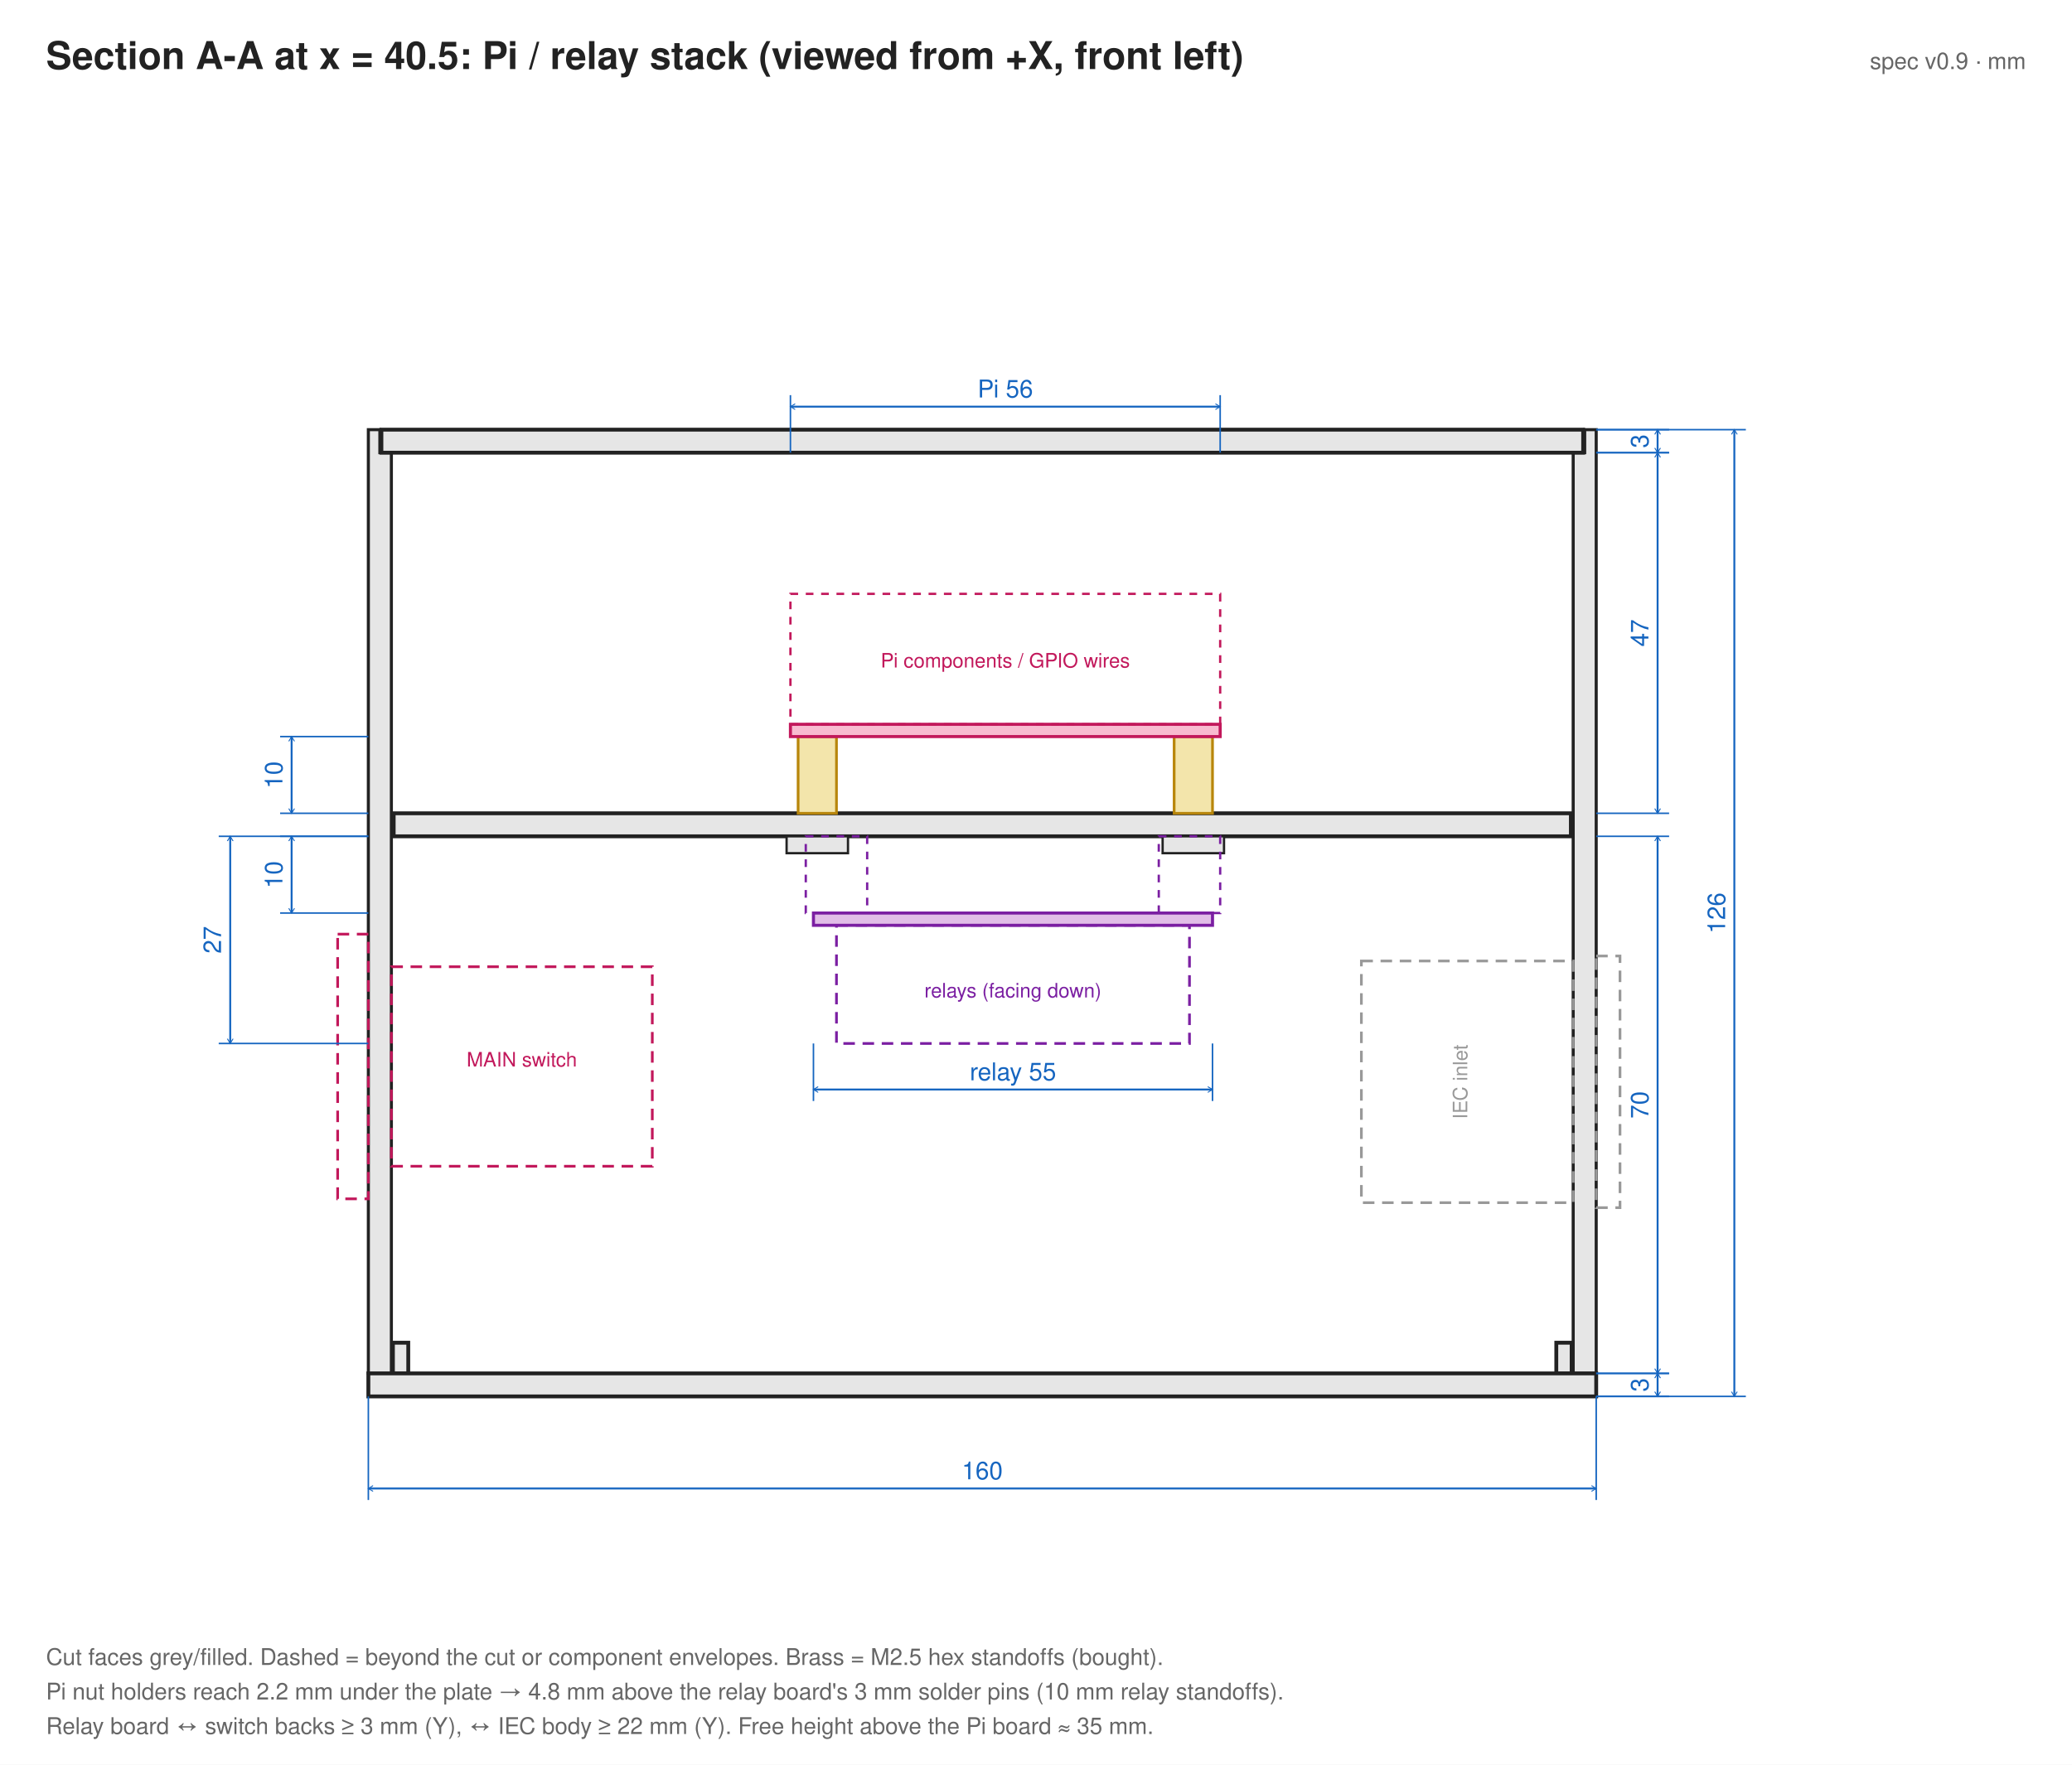
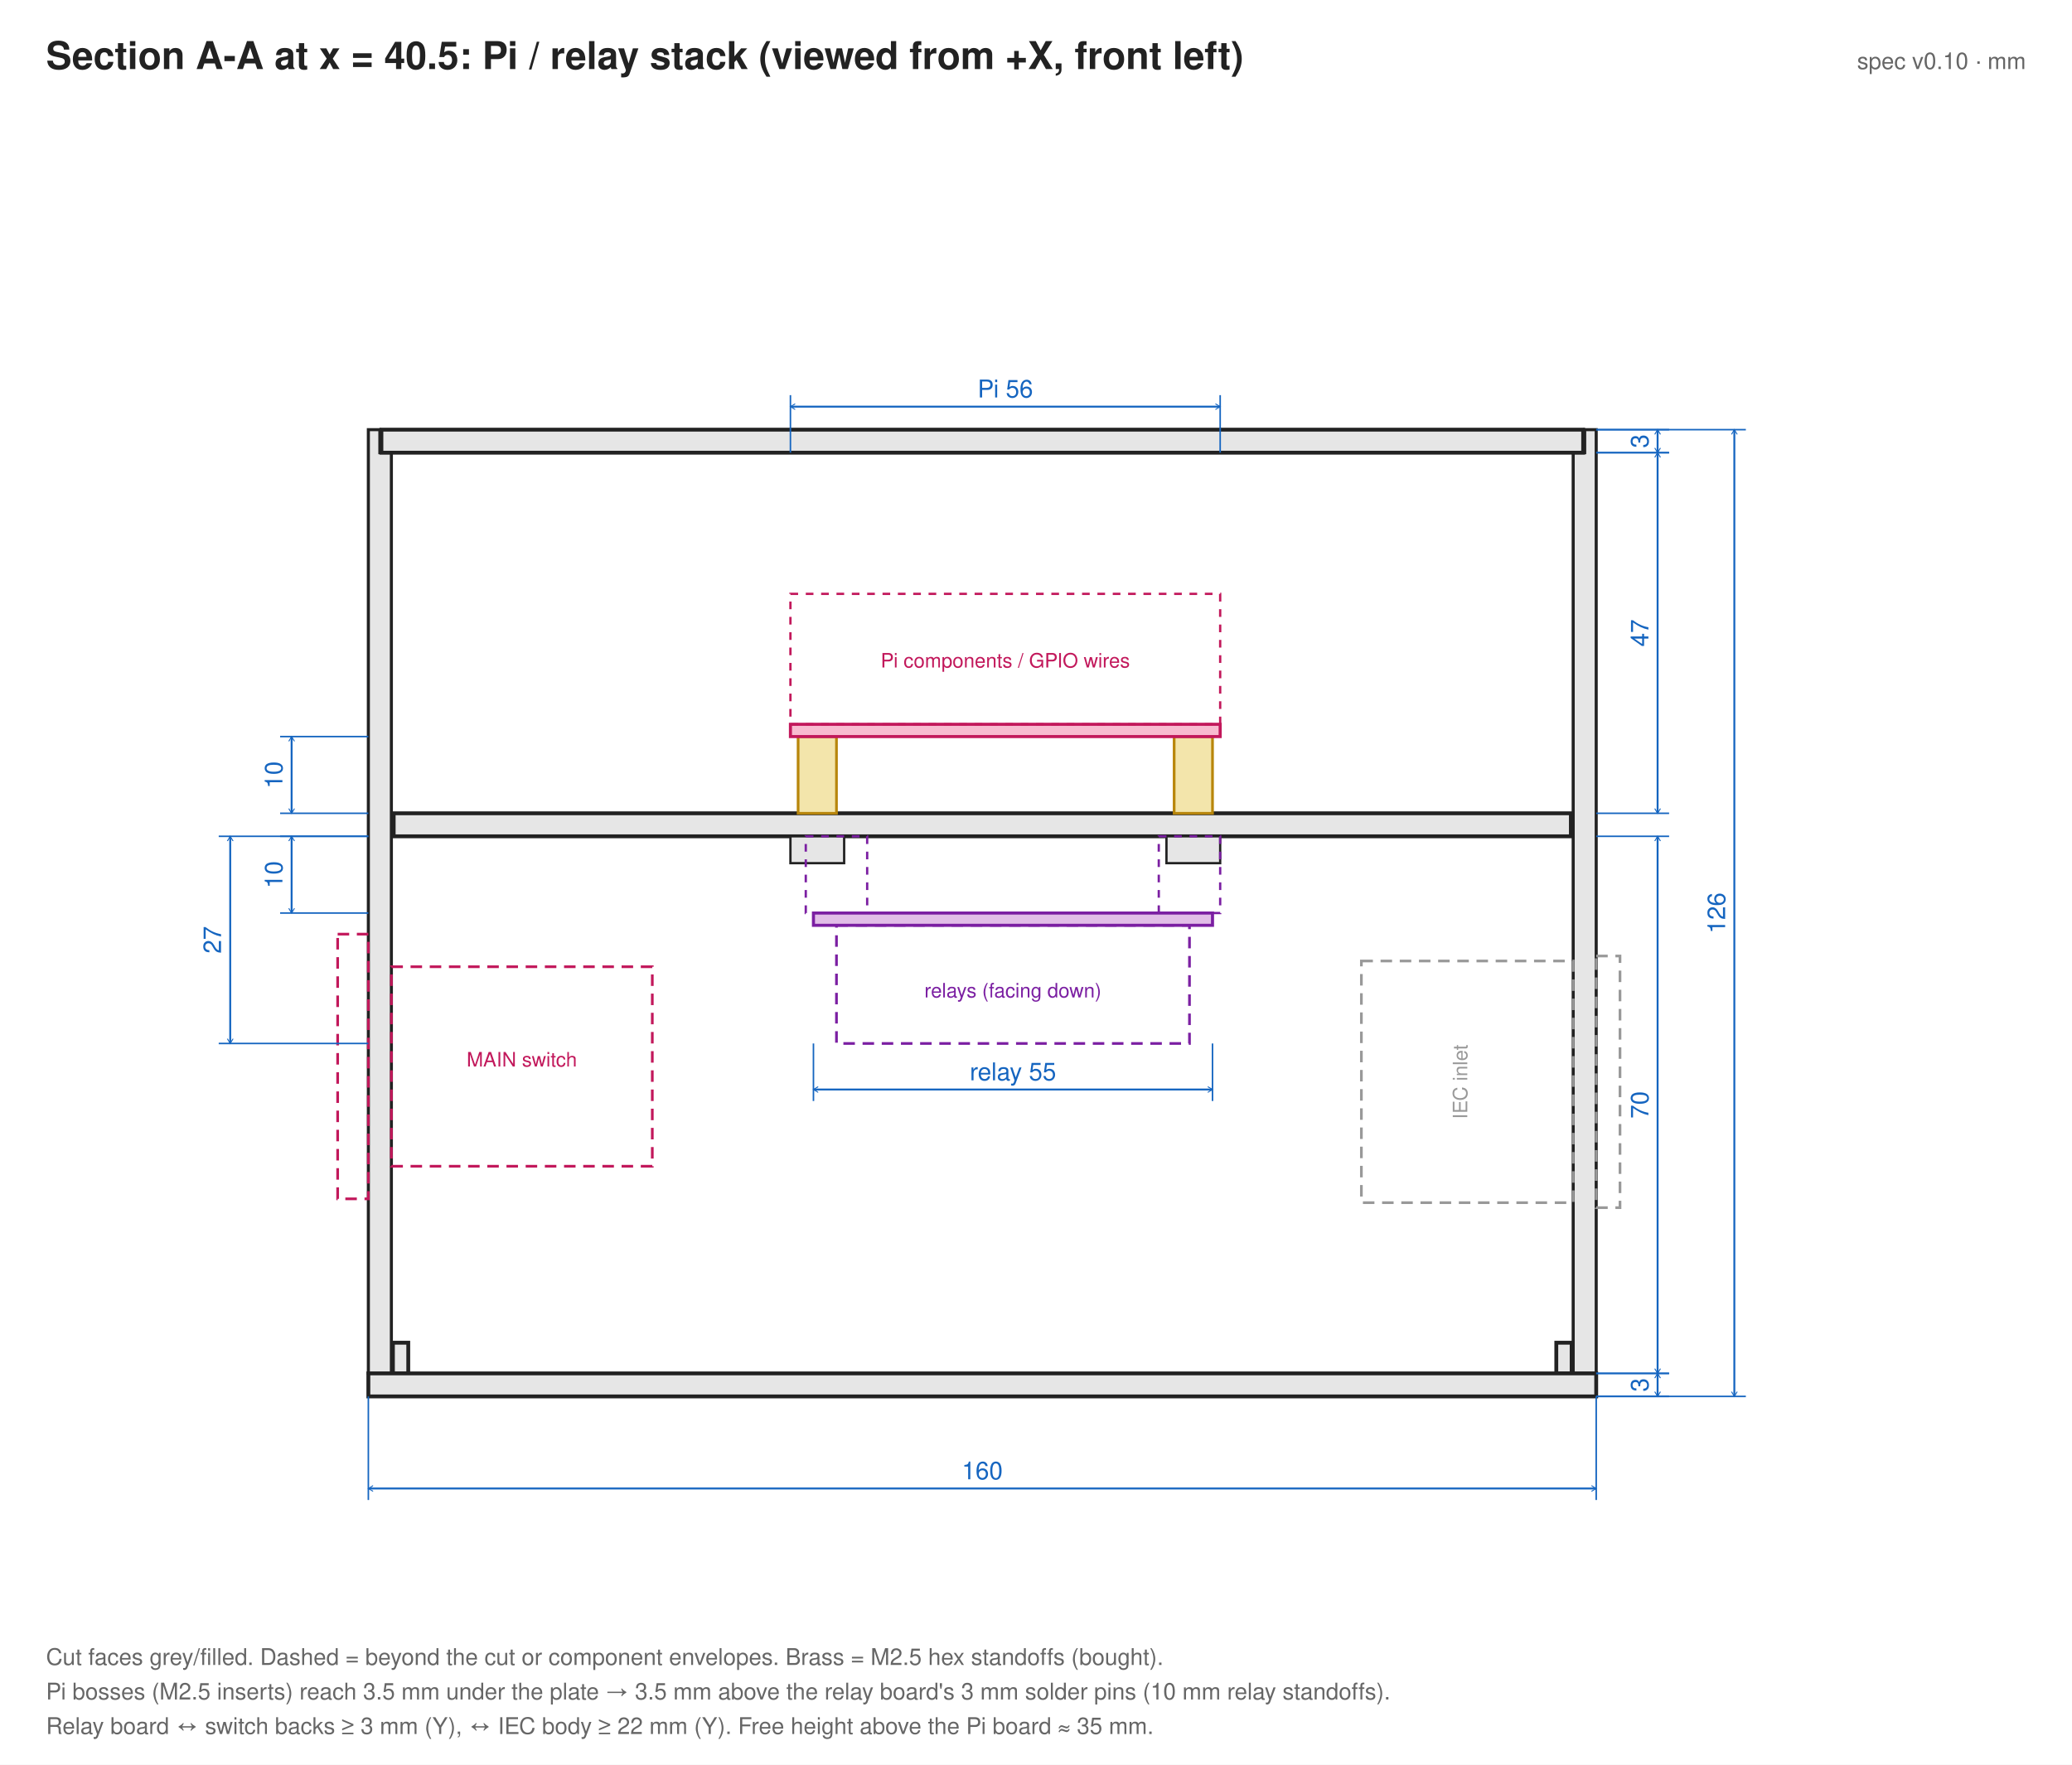
<svg xmlns="http://www.w3.org/2000/svg" width="810" height="690" viewBox="0 0 270.00 230.00">
  <defs>
    <marker id="a" viewBox="0 0 10 10" refX="5" refY="5" markerWidth="5" markerHeight="5" orient="auto-start-reverse">
      <path d="M0,2 L5,5 L0,8" fill="none" stroke="#1565c0" />
    </marker>
  </defs>
  <rect width="100%" height="100%" fill="#fff" />
  <text x="6" y="9" font-size="5" font-weight="bold" font-family="Helvetica, Arial, sans-serif" fill="#222">Section A-A at x = 40.5: Pi / relay stack (viewed from +X, front left)</text>
-   <text x="264.00" y="9" font-size="3" text-anchor="end" fill="#666" font-family="Helvetica, Arial, sans-serif">spec v0.9 · mm</text>
+   <text x="264.00" y="9" font-size="3" text-anchor="end" fill="#666" font-family="Helvetica, Arial, sans-serif">spec v0.10 · mm</text>
  <polygon points="48.00,179.00 51.00,179.00 51.00,59.00 49.50,59.00 49.50,56.00 48.00,56.00" fill="#e6e6e6" stroke="#222" stroke-width="0.4" />
  <rect x="51.20" y="175.00" width="2.00" height="4.00" rx="0" fill="#e6e6e6" stroke="#222" stroke-width="0.5" />
  <polygon points="208.00,179.00 205.00,179.00 205.00,59.00 206.50,59.00 206.50,56.00 208.00,56.00" fill="#e6e6e6" stroke="#222" stroke-width="0.4" />
  <rect x="202.80" y="175.00" width="2.00" height="4.00" rx="0" fill="#e6e6e6" stroke="#222" stroke-width="0.5" />
  <rect x="48.00" y="179.00" width="160.00" height="3.00" rx="0" fill="#e6e6e6" stroke="#222" stroke-width="0.5" />
  <rect x="49.70" y="56.00" width="156.60" height="3.00" rx="0" fill="#e6e6e6" stroke="#222" stroke-width="0.5" />
  <rect x="51.30" y="106.00" width="153.40" height="3.00" rx="0" fill="#e6e6e6" stroke="#222" stroke-width="0.5" />
  <line x1="208.00" y1="182.00" x2="217.50" y2="182.00" stroke="#1565c0" stroke-width="0.2" />
  <line x1="208.00" y1="179.00" x2="217.50" y2="179.00" stroke="#1565c0" stroke-width="0.2" />
  <line x1="216.00" y1="182.00" x2="216.00" y2="179.00" stroke="#1565c0" stroke-width="0.25" marker-start="url(#a)" marker-end="url(#a)" />
  <text x="214.80" y="180.50" font-size="3.2" fill="#1565c0" text-anchor="middle" font-weight="normal" font-family="Helvetica, Arial, sans-serif" transform="rotate(-90 214.80 180.50)">3</text>
  <line x1="208.00" y1="179.00" x2="217.50" y2="179.00" stroke="#1565c0" stroke-width="0.2" />
  <line x1="208.00" y1="109.00" x2="217.50" y2="109.00" stroke="#1565c0" stroke-width="0.2" />
  <line x1="216.00" y1="179.00" x2="216.00" y2="109.00" stroke="#1565c0" stroke-width="0.25" marker-start="url(#a)" marker-end="url(#a)" />
  <text x="214.80" y="144.00" font-size="3.2" fill="#1565c0" text-anchor="middle" font-weight="normal" font-family="Helvetica, Arial, sans-serif" transform="rotate(-90 214.80 144.00)">70</text>
  <line x1="208.00" y1="106.00" x2="217.50" y2="106.00" stroke="#1565c0" stroke-width="0.2" />
  <line x1="208.00" y1="59.00" x2="217.50" y2="59.00" stroke="#1565c0" stroke-width="0.2" />
  <line x1="216.00" y1="106.00" x2="216.00" y2="59.00" stroke="#1565c0" stroke-width="0.25" marker-start="url(#a)" marker-end="url(#a)" />
  <text x="214.80" y="82.50" font-size="3.2" fill="#1565c0" text-anchor="middle" font-weight="normal" font-family="Helvetica, Arial, sans-serif" transform="rotate(-90 214.80 82.50)">47</text>
  <line x1="208.00" y1="59.00" x2="217.50" y2="59.00" stroke="#1565c0" stroke-width="0.2" />
  <line x1="208.00" y1="56.00" x2="217.50" y2="56.00" stroke="#1565c0" stroke-width="0.2" />
  <line x1="216.00" y1="59.00" x2="216.00" y2="56.00" stroke="#1565c0" stroke-width="0.25" marker-start="url(#a)" marker-end="url(#a)" />
  <text x="214.80" y="57.50" font-size="3.2" fill="#1565c0" text-anchor="middle" font-weight="normal" font-family="Helvetica, Arial, sans-serif" transform="rotate(-90 214.80 57.50)">3</text>
  <line x1="208.00" y1="182.00" x2="227.50" y2="182.00" stroke="#1565c0" stroke-width="0.2" />
  <line x1="208.00" y1="56.00" x2="227.50" y2="56.00" stroke="#1565c0" stroke-width="0.2" />
  <line x1="226.00" y1="182.00" x2="226.00" y2="56.00" stroke="#1565c0" stroke-width="0.25" marker-start="url(#a)" marker-end="url(#a)" />
  <text x="224.80" y="119.00" font-size="3.2" fill="#1565c0" text-anchor="middle" font-weight="normal" font-family="Helvetica, Arial, sans-serif" transform="rotate(-90 224.80 119.00)">126</text>
  <line x1="48.00" y1="182.00" x2="48.00" y2="195.50" stroke="#1565c0" stroke-width="0.2" />
  <line x1="208.00" y1="182.00" x2="208.00" y2="195.50" stroke="#1565c0" stroke-width="0.2" />
  <line x1="48.00" y1="194.00" x2="208.00" y2="194.00" stroke="#1565c0" stroke-width="0.25" marker-start="url(#a)" marker-end="url(#a)" />
  <text x="128.00" y="192.80" font-size="3.2" fill="#1565c0" text-anchor="middle" font-weight="normal" font-family="Helvetica, Arial, sans-serif">160</text>
  <rect x="104.00" y="96.00" width="5.00" height="10.00" rx="0" fill="#f3e5ab" stroke="#b8860b" stroke-width="0.35" />
-   <rect x="102.50" y="109.00" width="8.00" height="2.20" rx="0" fill="#e6e6e6" stroke="#222" stroke-width="0.3" />
+   <rect x="103.00" y="109.00" width="7.00" height="3.50" rx="0" fill="#e6e6e6" stroke="#222" stroke-width="0.3" />
  <rect x="153.00" y="96.00" width="5.00" height="10.00" rx="0" fill="#f3e5ab" stroke="#b8860b" stroke-width="0.35" />
-   <rect x="151.50" y="109.00" width="8.00" height="2.20" rx="0" fill="#e6e6e6" stroke="#222" stroke-width="0.3" />
+   <rect x="152.00" y="109.00" width="7.00" height="3.50" rx="0" fill="#e6e6e6" stroke="#222" stroke-width="0.3" />
  <rect x="103.00" y="94.40" width="56.00" height="1.60" rx="0" fill="#f8bbd0" stroke="#c2185b" stroke-width="0.4" />
  <rect x="103.00" y="77.40" width="56.00" height="17.00" rx="0" fill="none" stroke="#c2185b" stroke-width="0.3" stroke-dasharray="1 1" />
  <text x="131.00" y="87.00" font-size="2.6" fill="#c2185b" text-anchor="middle" font-weight="normal" font-family="Helvetica, Arial, sans-serif">Pi components / GPIO wires</text>
  <rect x="105.00" y="109.00" width="8.00" height="10.00" rx="0" fill="none" stroke="#7b1fa2" stroke-width="0.3" stroke-dasharray="1 1" />
  <rect x="151.00" y="109.00" width="8.00" height="10.00" rx="0" fill="none" stroke="#7b1fa2" stroke-width="0.3" stroke-dasharray="1 1" />
  <rect x="106.00" y="119.00" width="52.00" height="1.60" rx="0" fill="#e1bee7" stroke="#7b1fa2" stroke-width="0.4" />
  <rect x="109.00" y="120.60" width="46.00" height="15.40" rx="0" fill="none" stroke="#7b1fa2" stroke-width="0.35" stroke-dasharray="1.5 1" />
  <text x="132.00" y="130.00" font-size="2.6" fill="#7b1fa2" text-anchor="middle" font-weight="normal" font-family="Helvetica, Arial, sans-serif">relays (facing down)</text>
  <rect x="44.00" y="121.75" width="4.00" height="34.50" rx="0" fill="none" stroke="#c2185b" stroke-width="0.35" stroke-dasharray="1.5 1" />
  <rect x="51.00" y="126.00" width="34.00" height="26.00" rx="0" fill="none" stroke="#c2185b" stroke-width="0.35" stroke-dasharray="1.5 1" />
  <text x="68.00" y="139.00" font-size="2.6" fill="#c2185b" text-anchor="middle" font-weight="normal" font-family="Helvetica, Arial, sans-serif">MAIN switch</text>
  <rect x="177.40" y="125.25" width="27.60" height="31.50" rx="0" fill="none" stroke="#999" stroke-width="0.35" stroke-dasharray="1.5 1" />
  <rect x="208.00" y="124.60" width="3.10" height="32.80" rx="0" fill="none" stroke="#999" stroke-width="0.35" stroke-dasharray="1.5 1" />
  <text x="191.20" y="141.00" font-size="2.6" fill="#999" text-anchor="middle" font-weight="normal" font-family="Helvetica, Arial, sans-serif" transform="rotate(-90 191.20 141.00)">IEC inlet</text>
  <line x1="48.00" y1="106.00" x2="36.50" y2="106.00" stroke="#1565c0" stroke-width="0.2" />
  <line x1="48.00" y1="96.00" x2="36.50" y2="96.00" stroke="#1565c0" stroke-width="0.2" />
  <line x1="38.00" y1="106.00" x2="38.00" y2="96.00" stroke="#1565c0" stroke-width="0.25" marker-start="url(#a)" marker-end="url(#a)" />
  <text x="36.80" y="101.00" font-size="3.2" fill="#1565c0" text-anchor="middle" font-weight="normal" font-family="Helvetica, Arial, sans-serif" transform="rotate(-90 36.80 101.00)">10</text>
  <line x1="48.00" y1="119.00" x2="36.50" y2="119.00" stroke="#1565c0" stroke-width="0.2" />
  <line x1="48.00" y1="109.00" x2="36.50" y2="109.00" stroke="#1565c0" stroke-width="0.2" />
  <line x1="38.00" y1="119.00" x2="38.00" y2="109.00" stroke="#1565c0" stroke-width="0.25" marker-start="url(#a)" marker-end="url(#a)" />
  <text x="36.80" y="114.00" font-size="3.2" fill="#1565c0" text-anchor="middle" font-weight="normal" font-family="Helvetica, Arial, sans-serif" transform="rotate(-90 36.80 114.00)">10</text>
  <line x1="48.00" y1="136.00" x2="28.50" y2="136.00" stroke="#1565c0" stroke-width="0.2" />
  <line x1="48.00" y1="109.00" x2="28.50" y2="109.00" stroke="#1565c0" stroke-width="0.2" />
  <line x1="30.00" y1="136.00" x2="30.00" y2="109.00" stroke="#1565c0" stroke-width="0.25" marker-start="url(#a)" marker-end="url(#a)" />
  <text x="28.80" y="122.50" font-size="3.2" fill="#1565c0" text-anchor="middle" font-weight="normal" font-family="Helvetica, Arial, sans-serif" transform="rotate(-90 28.80 122.50)">27</text>
  <line x1="103.00" y1="59.00" x2="103.00" y2="51.50" stroke="#1565c0" stroke-width="0.2" />
  <line x1="159.00" y1="59.00" x2="159.00" y2="51.50" stroke="#1565c0" stroke-width="0.2" />
  <line x1="103.00" y1="53.00" x2="159.00" y2="53.00" stroke="#1565c0" stroke-width="0.25" marker-start="url(#a)" marker-end="url(#a)" />
  <text x="131.00" y="51.80" font-size="3.2" fill="#1565c0" text-anchor="middle" font-weight="normal" font-family="Helvetica, Arial, sans-serif">Pi 56</text>
  <line x1="106.00" y1="136.00" x2="106.00" y2="143.50" stroke="#1565c0" stroke-width="0.2" />
  <line x1="158.00" y1="136.00" x2="158.00" y2="143.50" stroke="#1565c0" stroke-width="0.2" />
  <line x1="106.00" y1="142.00" x2="158.00" y2="142.00" stroke="#1565c0" stroke-width="0.25" marker-start="url(#a)" marker-end="url(#a)" />
  <text x="132.00" y="140.80" font-size="3.2" fill="#1565c0" text-anchor="middle" font-weight="normal" font-family="Helvetica, Arial, sans-serif">relay 55</text>
  <text x="6" y="226.00" font-size="3" fill="#666" font-family="Helvetica, Arial, sans-serif">Relay board ↔ switch backs ≥ 3 mm (Y), ↔ IEC body ≥ 22 mm (Y). Free height above the Pi board ≈ 35 mm.</text>
-   <text x="6" y="221.50" font-size="3" fill="#666" font-family="Helvetica, Arial, sans-serif">Pi nut holders reach 2.2 mm under the plate → 4.8 mm above the relay board's 3 mm solder pins (10 mm relay standoffs).</text>
+   <text x="6" y="221.50" font-size="3" fill="#666" font-family="Helvetica, Arial, sans-serif">Pi bosses (M2.5 inserts) reach 3.5 mm under the plate → 3.5 mm above the relay board's 3 mm solder pins (10 mm relay standoffs).</text>
  <text x="6" y="217.00" font-size="3" fill="#666" font-family="Helvetica, Arial, sans-serif">Cut faces grey/filled. Dashed = beyond the cut or component envelopes. Brass = M2.5 hex standoffs (bought).</text>
</svg>
